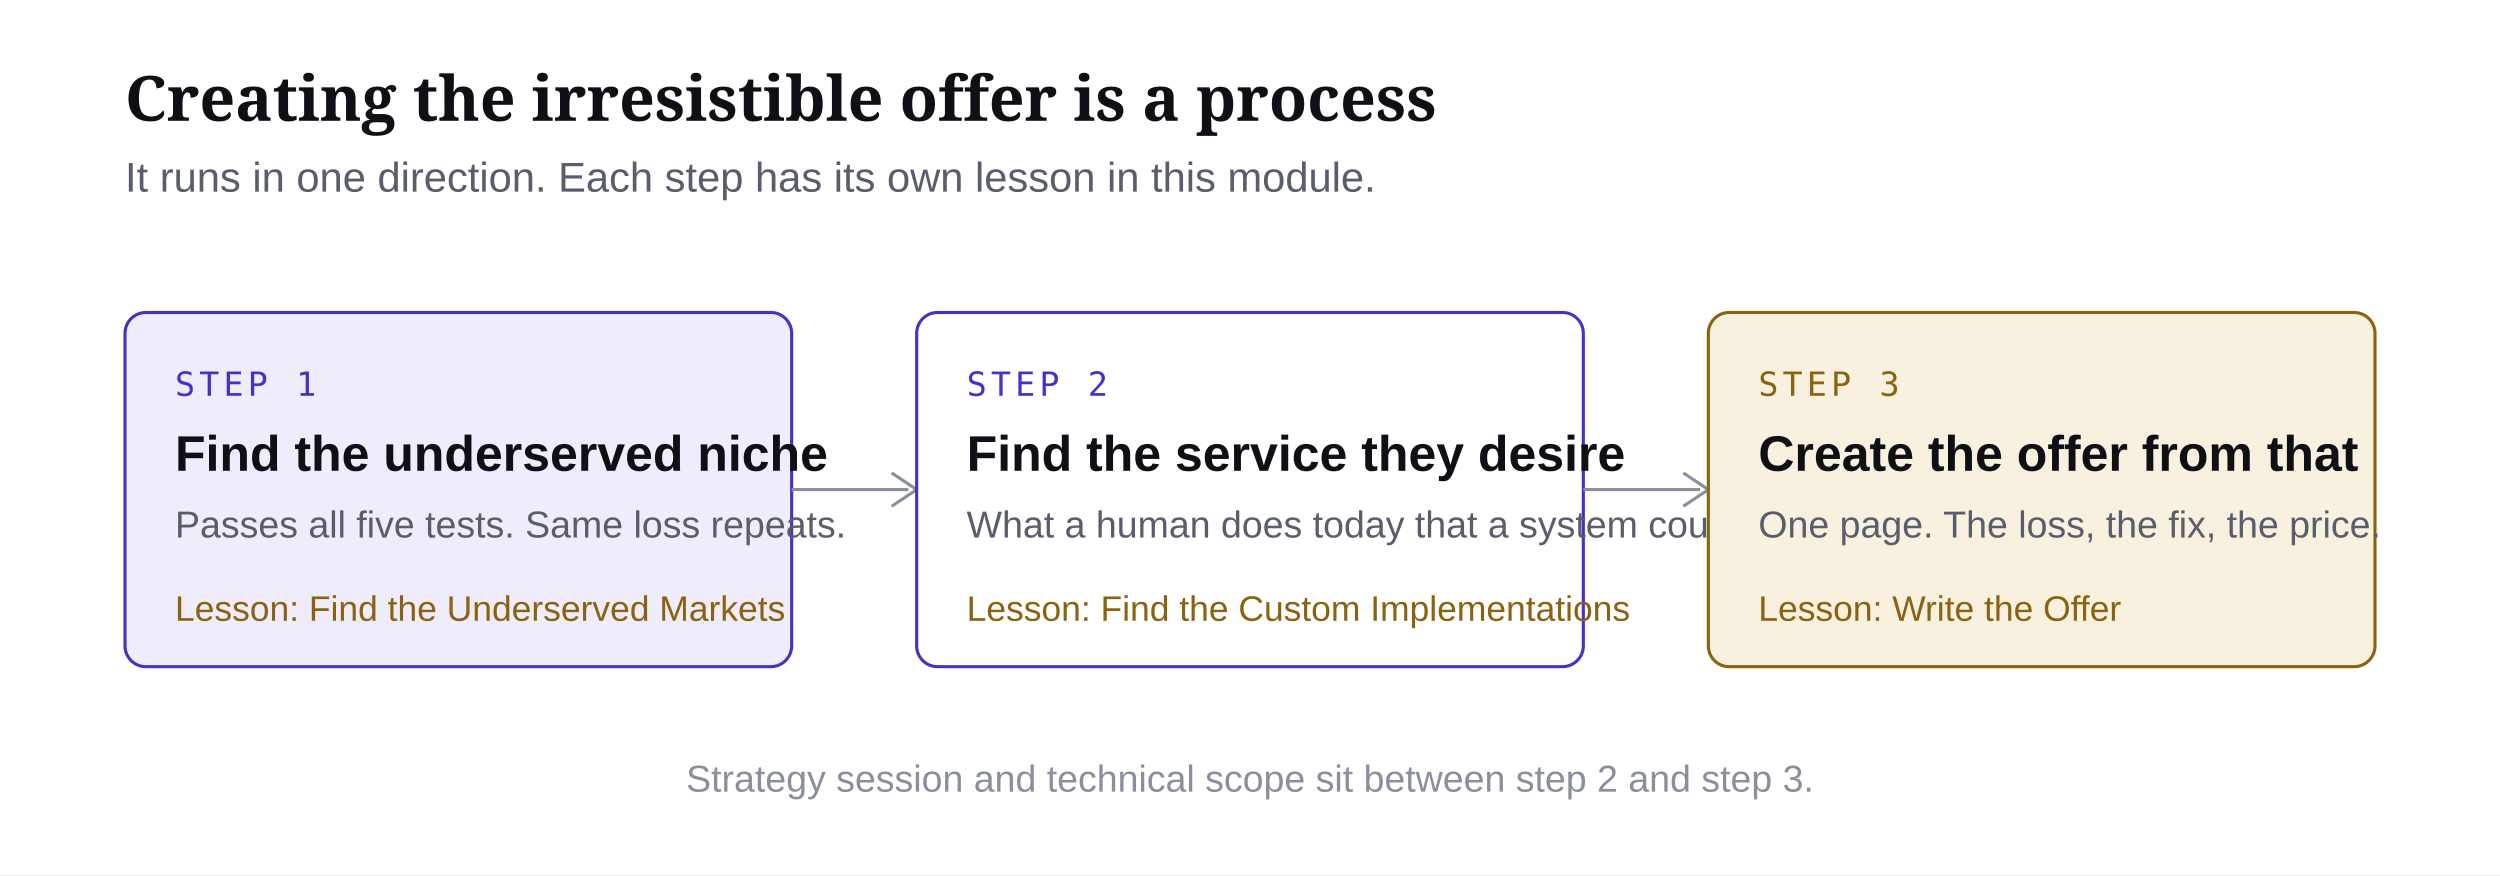
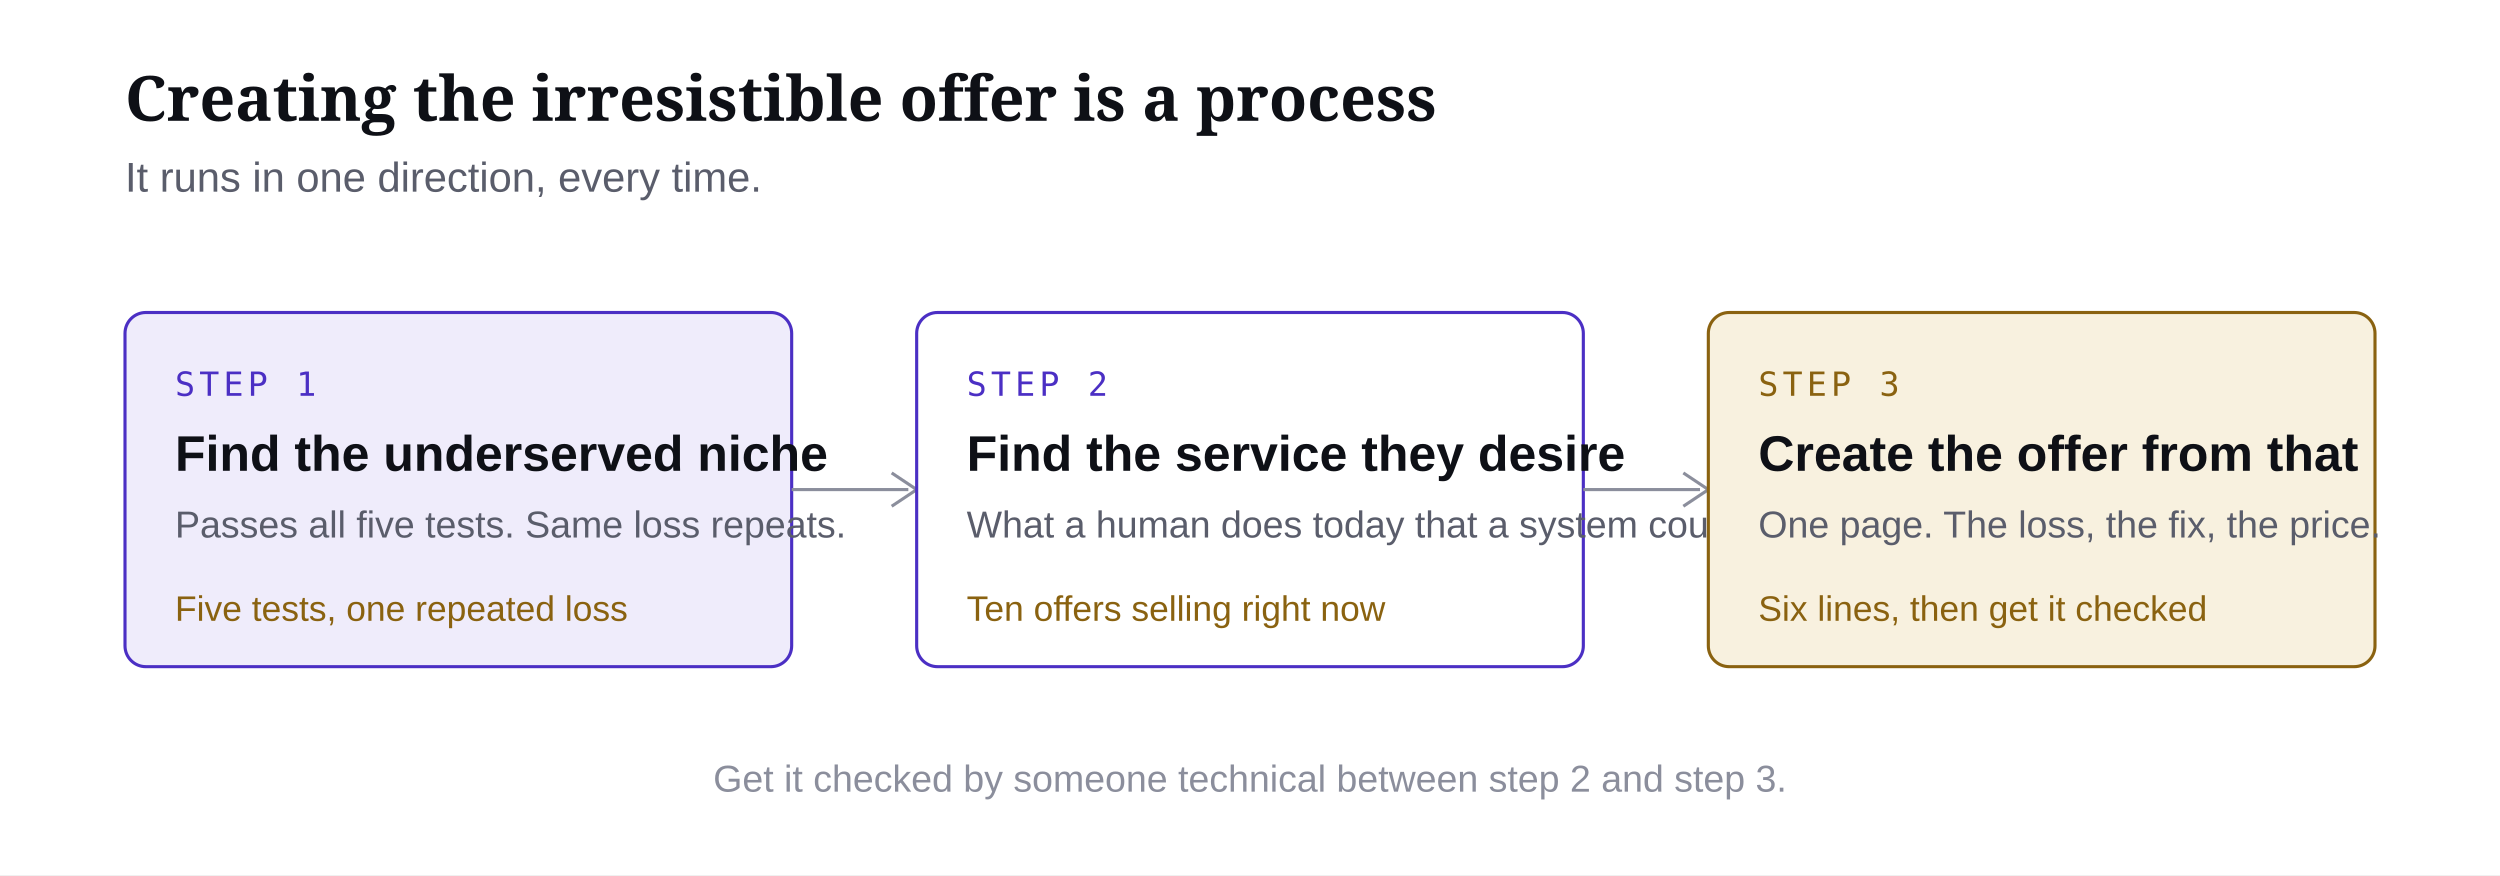
<svg xmlns="http://www.w3.org/2000/svg" viewBox="0 0 1200 420" font-family="'Instrument Sans', Arial, sans-serif">
  <rect width="1200" height="420" fill="#ffffff" />
  <text x="60" y="58" font-family="'Fraunces', Georgia, serif" font-size="30" font-weight="600" fill="#0e1016">Creating the irresistible offer is a process</text>
-   <text x="60" y="92" font-size="20" fill="#5a5d6b">It runs in one direction. Each step has its own lesson in this module.</text>
+   <text x="60" y="92" font-size="20" fill="#5a5d6b">It runs in one direction, every time.</text>
  <g>
    <rect x="60" y="150" width="320" height="170" rx="10" fill="#efecfb" stroke="#4b2fc4" stroke-width="1.5" />
    <text x="84" y="190" font-family="'IBM Plex Mono', Menlo, monospace" font-size="16" fill="#4b2fc4" letter-spacing="2">STEP 1</text>
    <text x="84" y="226" font-size="24" font-weight="600" fill="#0e1016">Find the underserved niche</text>
    <text x="84" y="258" font-size="18" fill="#5a5d6b">Passes all five tests. Same loss repeats.</text>
-     <text x="84" y="298" font-size="17" fill="#8a6210">Lesson: Find the Underserved Markets</text>
+     <text x="84" y="298" font-size="17" fill="#8a6210">Five tests, one repeated loss</text>
  </g>
  <path d="M380 235 L436 235" stroke="#8b8e9c" stroke-width="1.5" fill="none" />
  <path d="M428 227 L440 235 L428 243" stroke="#8b8e9c" stroke-width="1.5" fill="none" />
  <g>
    <rect x="440" y="150" width="320" height="170" rx="10" fill="#ffffff" stroke="#4b2fc4" stroke-width="1.5" />
    <text x="464" y="190" font-family="'IBM Plex Mono', Menlo, monospace" font-size="16" fill="#4b2fc4" letter-spacing="2">STEP 2</text>
    <text x="464" y="226" font-size="24" font-weight="600" fill="#0e1016">Find the service they desire</text>
    <text x="464" y="258" font-size="18" fill="#5a5d6b">What a human does today that a system could.</text>
-     <text x="464" y="298" font-size="17" fill="#8a6210">Lesson: Find the Custom Implementations</text>
+     <text x="464" y="298" font-size="17" fill="#8a6210">Ten offers selling right now</text>
  </g>
  <path d="M760 235 L816 235" stroke="#8b8e9c" stroke-width="1.5" fill="none" />
  <path d="M808 227 L820 235 L808 243" stroke="#8b8e9c" stroke-width="1.5" fill="none" />
  <g>
    <rect x="820" y="150" width="320" height="170" rx="10" fill="#f8f1df" stroke="#8a6210" stroke-width="1.5" />
    <text x="844" y="190" font-family="'IBM Plex Mono', Menlo, monospace" font-size="16" fill="#8a6210" letter-spacing="2">STEP 3</text>
    <text x="844" y="226" font-size="24" font-weight="600" fill="#0e1016">Create the offer from that</text>
    <text x="844" y="258" font-size="18" fill="#5a5d6b">One page. The loss, the fix, the price.</text>
-     <text x="844" y="298" font-size="17" fill="#8a6210">Lesson: Write the Offer</text>
+     <text x="844" y="298" font-size="17" fill="#8a6210">Six lines, then get it checked</text>
  </g>
-   <text x="600" y="380" font-size="18" fill="#8b8e9c" text-anchor="middle">Strategy session and technical scope sit between step 2 and step 3.</text>
+   <text x="600" y="380" font-size="18" fill="#8b8e9c" text-anchor="middle">Get it checked by someone technical between step 2 and step 3.</text>
</svg>
